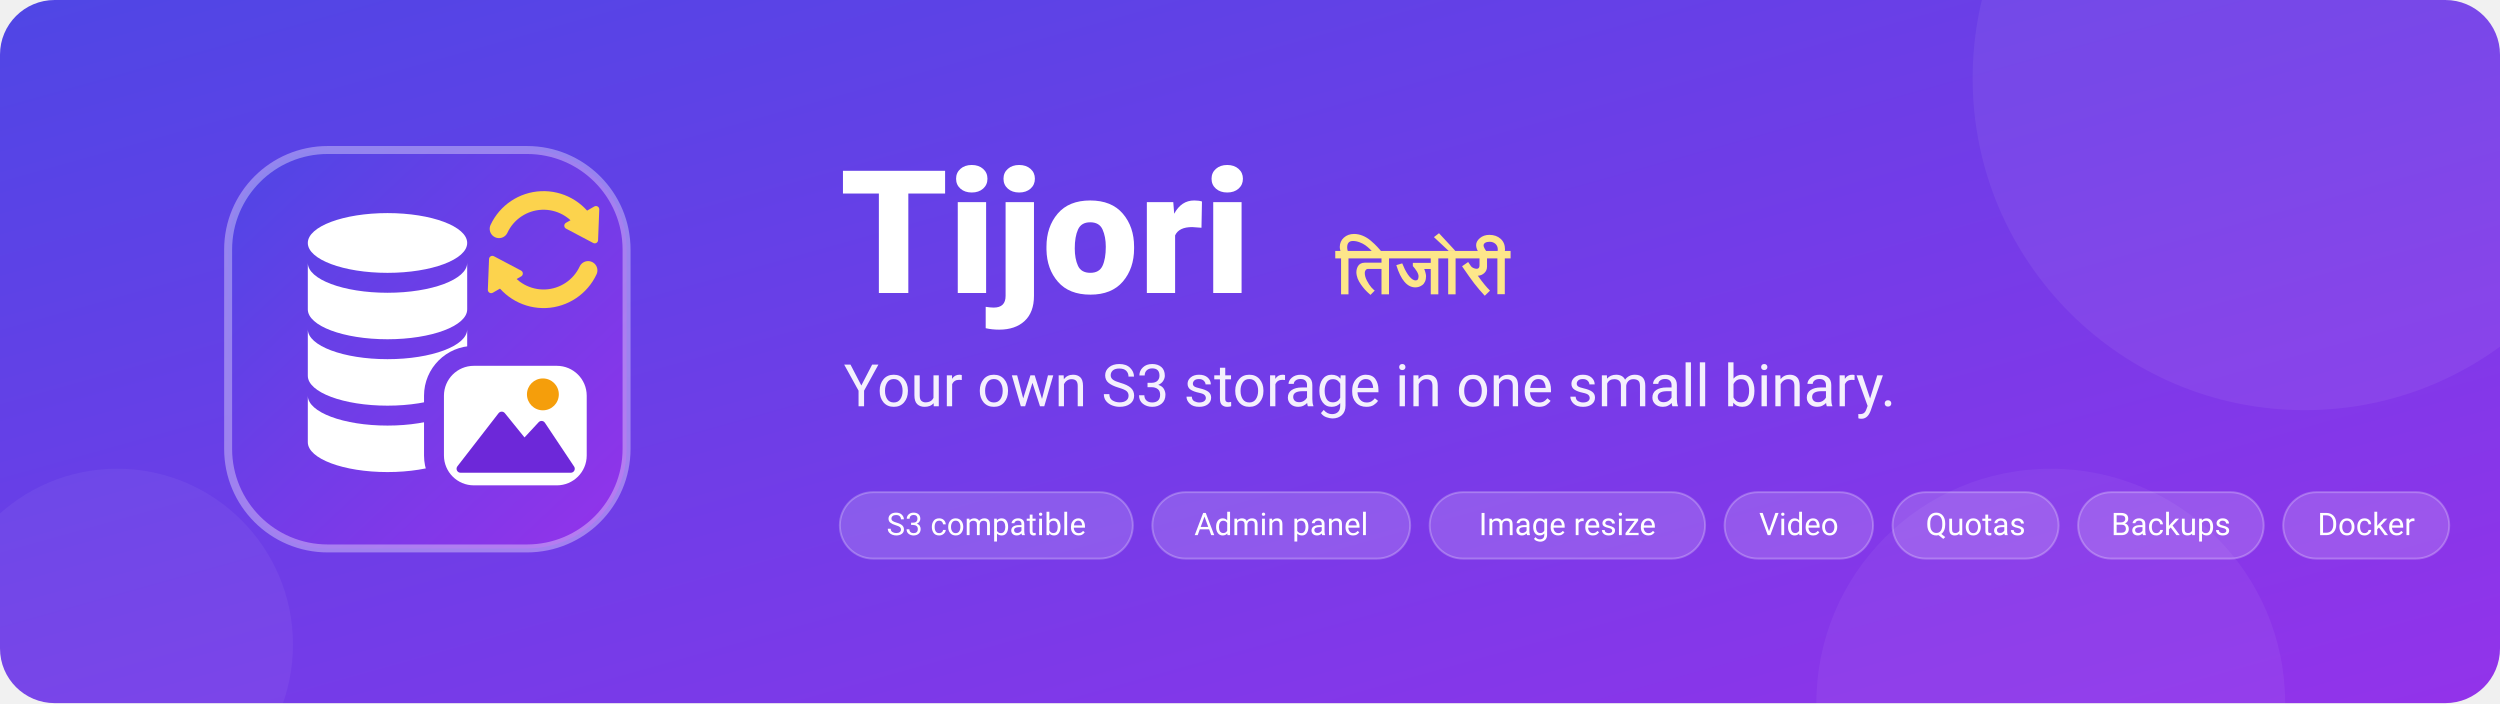
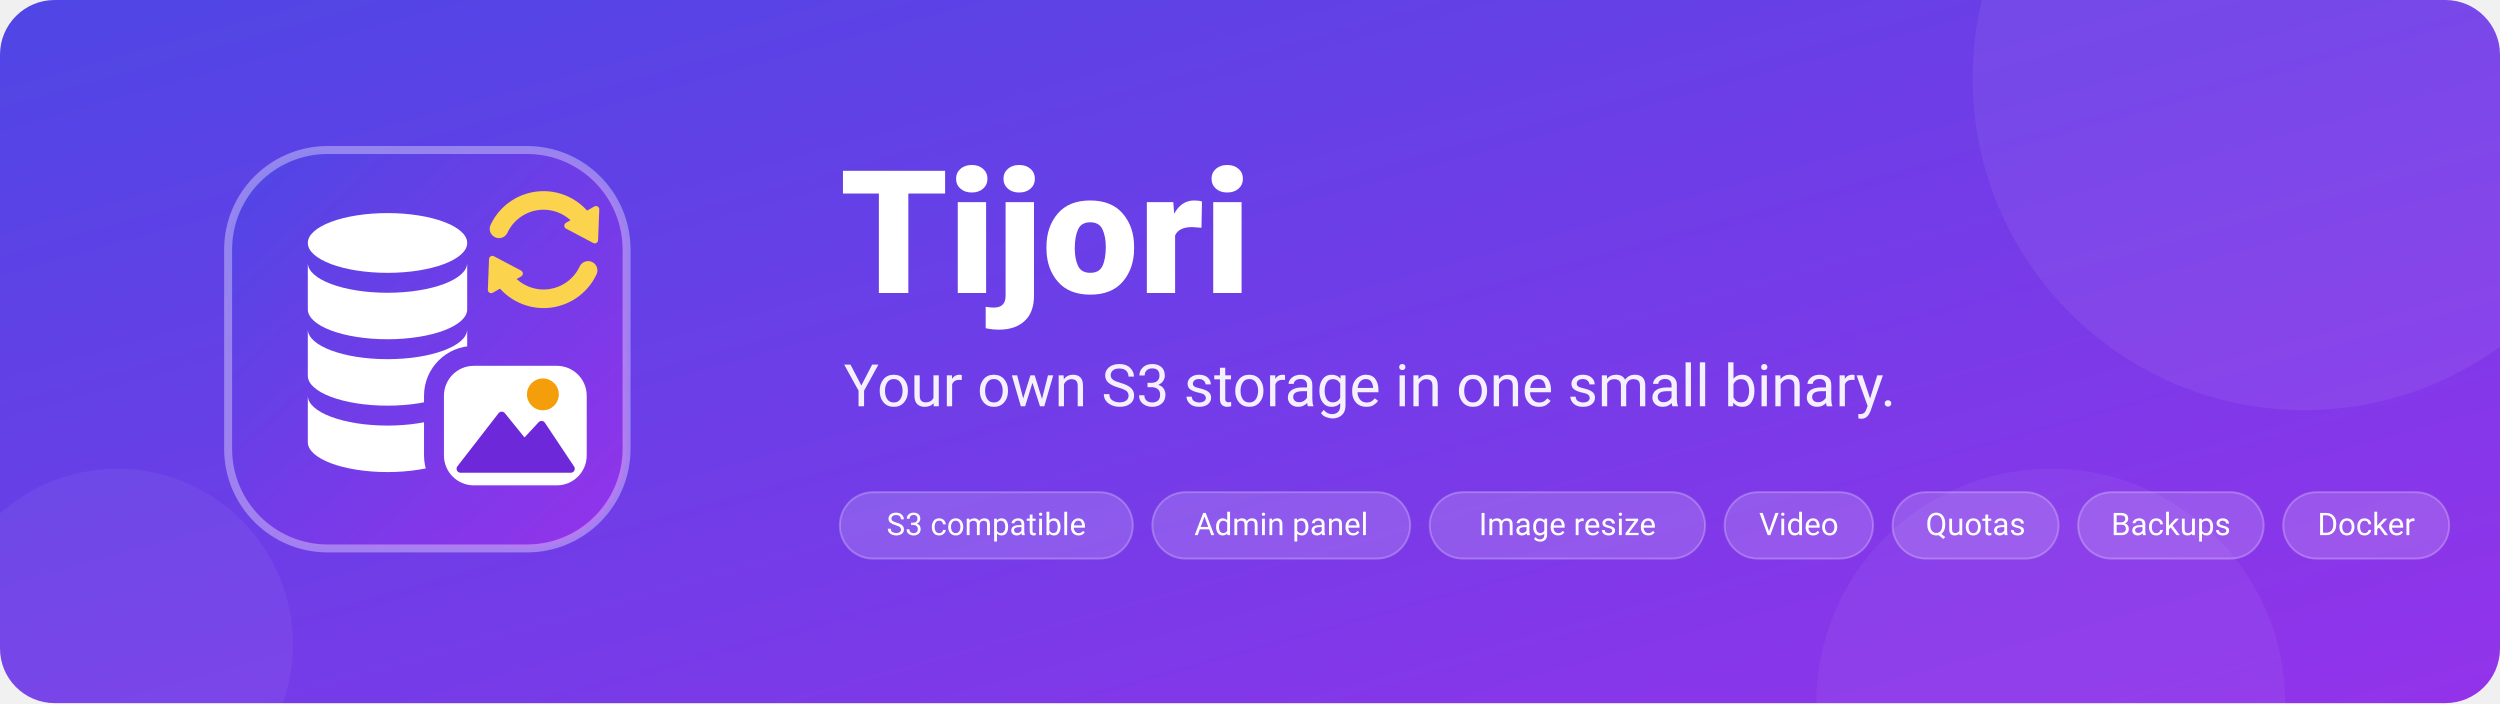
<svg xmlns="http://www.w3.org/2000/svg" viewBox="0 0 1280 360" width="1280" height="360" role="img" aria-label="Tijori: your own S3 storage in one small binary">
  <defs>
    <linearGradient id="bg" x1="0" y1="0" x2="1" y2="1">
      <stop offset="0" stop-color="#4F46E5" />
      <stop offset="1" stop-color="#9333EA" />
    </linearGradient>
    <linearGradient id="tile" gradientUnits="userSpaceOnUse" x1="4" y1="2" x2="60" y2="62">
      <stop offset="0" stop-color="#4F46E5" />
      <stop offset="1" stop-color="#9333EA" />
    </linearGradient>
  </defs>
  <rect width="1280" height="360" rx="28" fill="url(#bg)" />
  <circle cx="1180" cy="40" r="170" fill="#FFFFFF" fill-opacity="0.06" />
  <circle cx="1050" cy="360" r="120" fill="#FFFFFF" fill-opacity="0.05" />
  <circle cx="60" cy="330" r="90" fill="#FFFFFF" fill-opacity="0.05" />
  <g transform="translate(110 70) scale(3.4)">
    <rect x="2" y="2" width="60" height="60" rx="15" fill="url(#tile)" stroke="#FFFFFF" stroke-opacity="0.35" stroke-width="1.2" />
    <g fill="#FFFFFF">
      <ellipse cx="26" cy="16" rx="12" ry="4.5" />
      <path d="M14 19A12 4.5 0 0 0 38 19V26A12 4.5 0 0 1 14 26Z" />
      <path d="M14 29A12 4.5 0 0 0 38 29V36A12 4.5 0 0 1 14 36Z" />
      <path d="M14 39A12 4.5 0 0 0 38 39V46A12 4.5 0 0 1 14 46Z" />
    </g>
    <g fill="none" stroke="#FCD34D" stroke-width="2.8" stroke-linecap="round">
      <path d="M42.79 13.87A7.4 7.4 0 0 1 55.91 13.3" />
      <path d="M56.21 20.13A7.4 7.4 0 0 1 43.09 20.7" />
    </g>
    <g fill="#FCD34D" stroke="#FCD34D" stroke-linejoin="round">
      <path d="M57.21 15.56L57.39 10.94L53.12 13.4Z" />
      <path d="M41.79 18.44L41.61 23.06L45.88 20.6Z" />
    </g>
    <rect x="31.5" y="31.5" width="27.5" height="24" rx="7.5" fill="url(#tile)" />
    <rect x="34.5" y="34.5" width="21.5" height="18" rx="4.5" fill="#FFFFFF" />
    <path d="M37 50L43.2 42L46.6 46.2L49.2 43.4L53.6 50Z" fill="#6D28D9" stroke="#6D28D9" stroke-width="1.2" stroke-linejoin="round" />
    <circle cx="49.4" cy="38.8" r="2.4" fill="#F59E0B" />
  </g>
  <text x="430" y="150" font-size="88" font-weight="800" fill="#FFFFFF" font-family="-apple-system, BlinkMacSystemFont, 'Segoe UI', Roboto, Helvetica, Arial, sans-serif">Tijori</text>
-   <text x="684" y="150" font-size="34" fill="#FDE68A" font-weight="600" font-family="-apple-system, BlinkMacSystemFont, 'Segoe UI', Roboto, Helvetica, Arial, sans-serif">तिजोरी</text>
  <text x="432" y="208" font-size="30" fill="#FFFFFF" fill-opacity="0.92" font-family="-apple-system, BlinkMacSystemFont, 'Segoe UI', Roboto, Helvetica, Arial, sans-serif">Your own S3 storage in one small binary.</text>
  <rect x="430" y="252" width="150" height="34" rx="17" fill="#FFFFFF" fill-opacity="0.16" stroke="#FFFFFF" stroke-opacity="0.25" />
  <text x="505.0" y="274" text-anchor="middle" font-size="16" fill="#FFFFFF" font-family="-apple-system, BlinkMacSystemFont, 'Segoe UI', Roboto, Helvetica, Arial, sans-serif">S3 compatible</text>
  <rect x="590" y="252" width="132" height="34" rx="17" fill="#FFFFFF" fill-opacity="0.16" stroke="#FFFFFF" stroke-opacity="0.25" />
  <text x="656.0" y="274" text-anchor="middle" font-size="16" fill="#FFFFFF" font-family="-apple-system, BlinkMacSystemFont, 'Segoe UI', Roboto, Helvetica, Arial, sans-serif">Admin panel</text>
  <rect x="732" y="252" width="141" height="34" rx="17" fill="#FFFFFF" fill-opacity="0.16" stroke="#FFFFFF" stroke-opacity="0.25" />
  <text x="802.5" y="274" text-anchor="middle" font-size="16" fill="#FFFFFF" font-family="-apple-system, BlinkMacSystemFont, 'Segoe UI', Roboto, Helvetica, Arial, sans-serif">Image resize</text>
  <rect x="883" y="252" width="76" height="34" rx="17" fill="#FFFFFF" fill-opacity="0.16" stroke="#FFFFFF" stroke-opacity="0.25" />
  <text x="921.0" y="274" text-anchor="middle" font-size="16" fill="#FFFFFF" font-family="-apple-system, BlinkMacSystemFont, 'Segoe UI', Roboto, Helvetica, Arial, sans-serif">Video</text>
  <rect x="969" y="252" width="85" height="34" rx="17" fill="#FFFFFF" fill-opacity="0.16" stroke="#FFFFFF" stroke-opacity="0.25" />
  <text x="1011.5" y="274" text-anchor="middle" font-size="16" fill="#FFFFFF" font-family="-apple-system, BlinkMacSystemFont, 'Segoe UI', Roboto, Helvetica, Arial, sans-serif">Quotas</text>
  <rect x="1064" y="252" width="95" height="34" rx="17" fill="#FFFFFF" fill-opacity="0.16" stroke="#FFFFFF" stroke-opacity="0.25" />
  <text x="1111.5" y="274" text-anchor="middle" font-size="16" fill="#FFFFFF" font-family="-apple-system, BlinkMacSystemFont, 'Segoe UI', Roboto, Helvetica, Arial, sans-serif">Backups</text>
  <rect x="1169" y="252" width="85" height="34" rx="17" fill="#FFFFFF" fill-opacity="0.16" stroke="#FFFFFF" stroke-opacity="0.25" />
  <text x="1211.5" y="274" text-anchor="middle" font-size="16" fill="#FFFFFF" font-family="-apple-system, BlinkMacSystemFont, 'Segoe UI', Roboto, Helvetica, Arial, sans-serif">Docker</text>
</svg>
